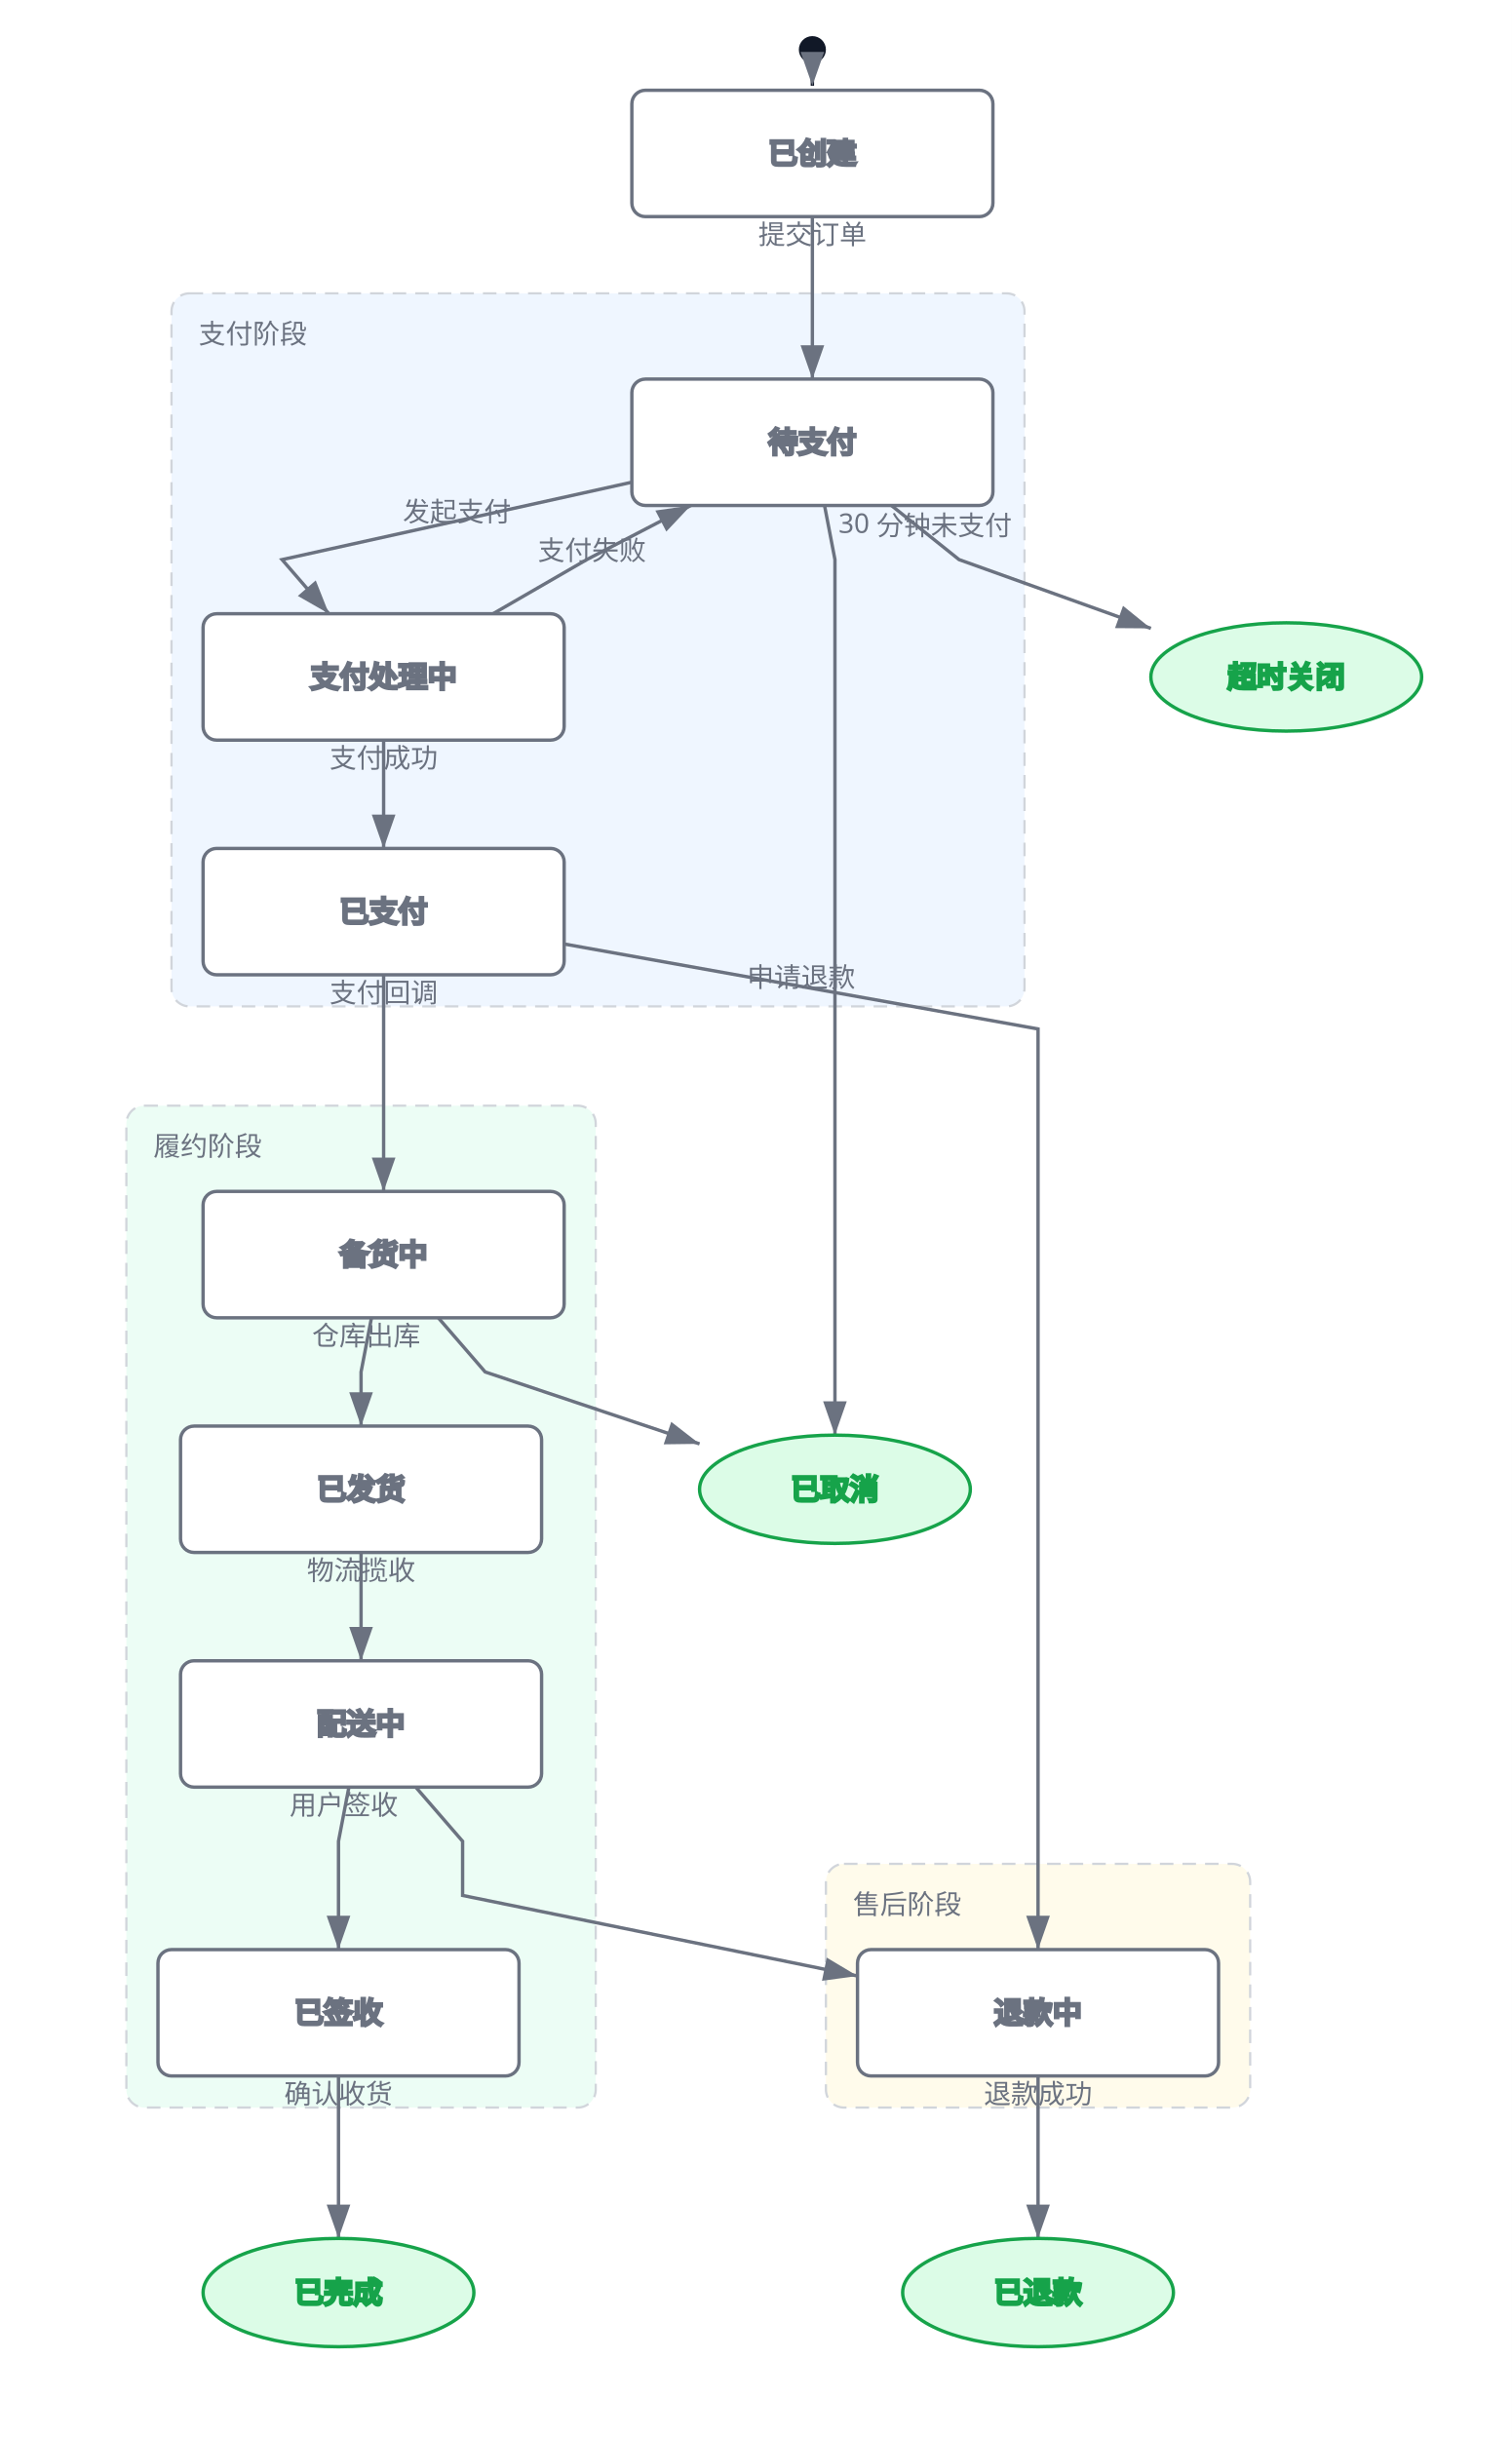
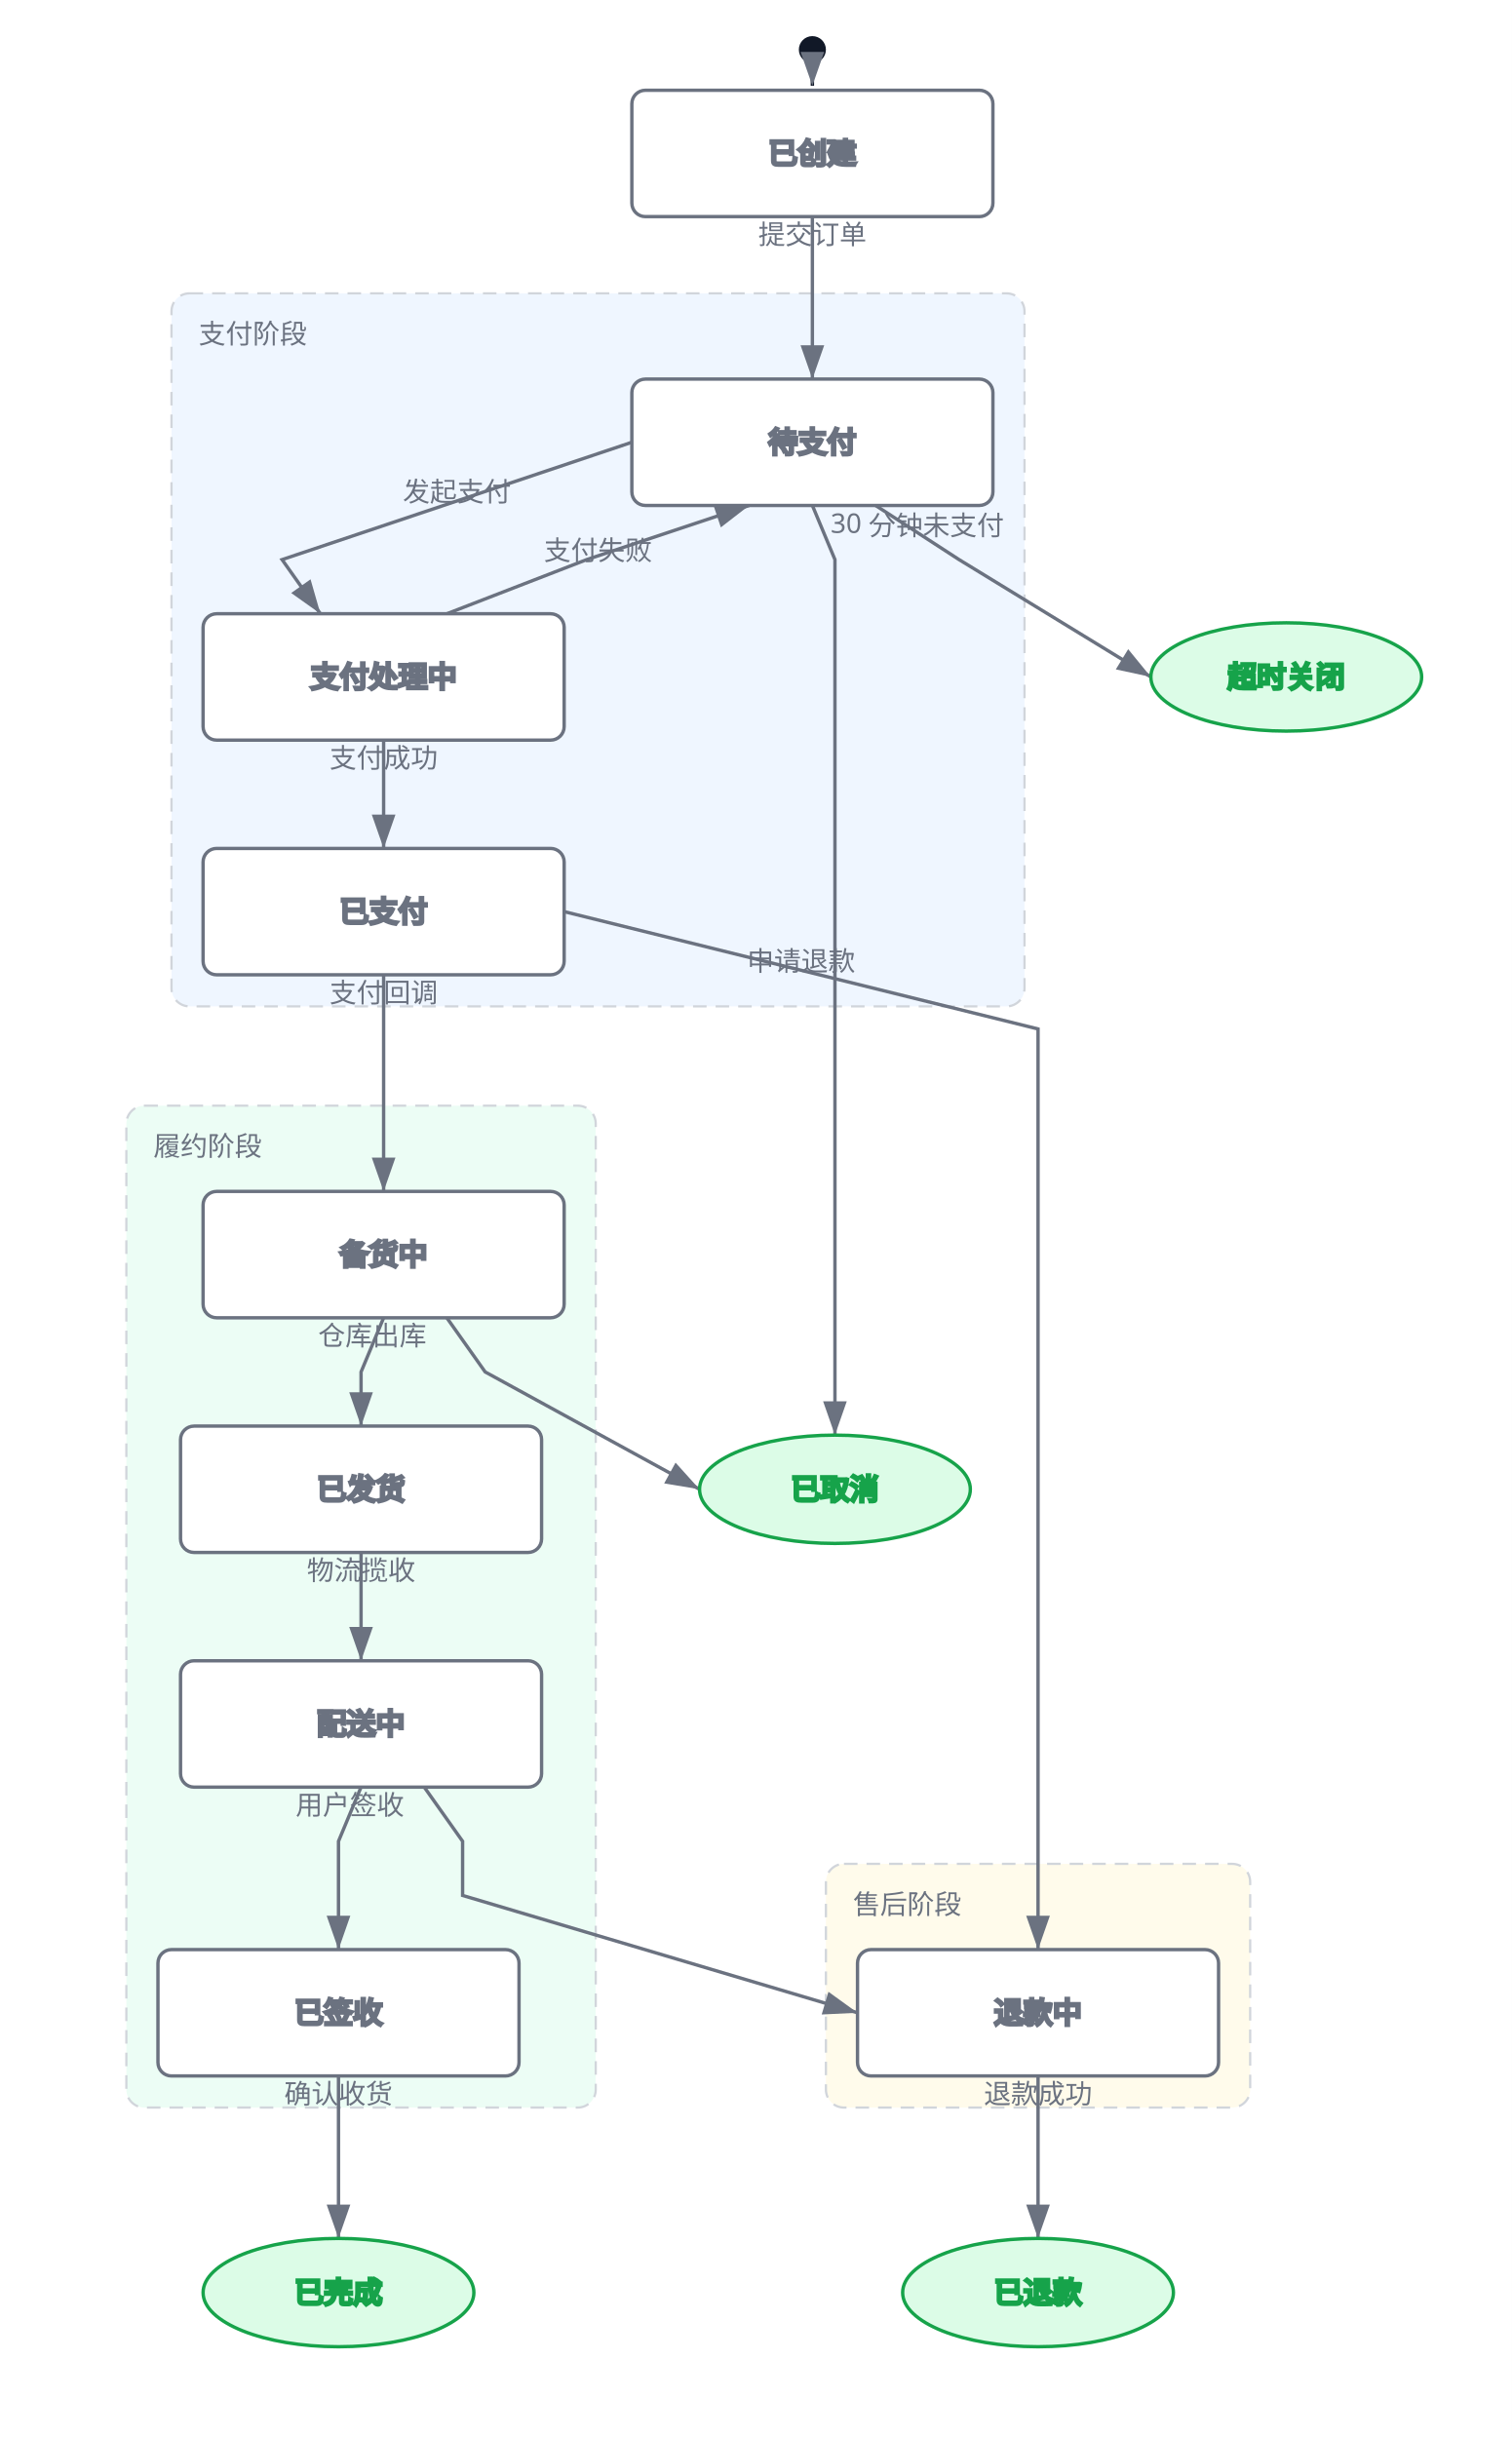
<svg xmlns="http://www.w3.org/2000/svg" width="670" height="1080" viewBox="0 0 670 1080">
  <defs>
    <marker id="arrowhead" markerWidth="10" markerHeight="7" refX="10" refY="3.5" orient="auto">
      <polygon points="0 0, 10 3.5, 0 7" fill="#6b7280" />
    </marker>
    <marker id="arrowhead-purple" markerWidth="10" markerHeight="7" refX="10" refY="3.5" orient="auto">
      <polygon points="0 0, 10 3.5, 0 7" fill="#7c3aed" />
    </marker>
  </defs>
  <rect x="0" y="0" width="670" height="1080" fill="#ffffff" />
  <g class="lgdl-group">
    <rect x="76" y="130" width="378" height="316" rx="8" fill="#eff6ff" stroke="#d1d5db" stroke-dasharray="6 4" />
    <text x="88" y="148" font-family="'Segoe UI', 'PingFang SC', 'Microsoft YaHei', sans-serif" font-size="12" fill="#6b7280" text-anchor="start" dominant-baseline="middle">支付阶段</text>
  </g>
  <g class="lgdl-group">
    <rect x="56" y="490" width="208" height="444" rx="8" fill="#ecfdf5" stroke="#d1d5db" stroke-dasharray="6 4" />
    <text x="68" y="508" font-family="'Segoe UI', 'PingFang SC', 'Microsoft YaHei', sans-serif" font-size="12" fill="#6b7280" text-anchor="start" dominant-baseline="middle">履约阶段</text>
  </g>
  <g class="lgdl-group">
    <rect x="366" y="826" width="188" height="108" rx="8" fill="#fffbeb" stroke="#d1d5db" stroke-dasharray="6 4" />
    <text x="378" y="844" font-family="'Segoe UI', 'PingFang SC', 'Microsoft YaHei', sans-serif" font-size="12" fill="#6b7280" text-anchor="start" dominant-baseline="middle">售后阶段</text>
  </g>
  <g class="lgdl-edge">
    <path d="M 360,96 L 360,120 L 360,144 L 360,168" fill="none" stroke="#6b7280" stroke-width="1.5" marker-end="url(#arrowhead)" />
    <text x="360" y="104" font-family="'Segoe UI', 'PingFang SC', 'Microsoft YaHei', sans-serif" font-size="12" fill="#6b7280" text-anchor="middle" dominant-baseline="middle">提交订单</text>
  </g>
  <g class="lgdl-edge">
-     <path d="M 280,213.702 L 125,248 L 145.769,272" fill="none" stroke="#6b7280" stroke-width="1.5" marker-end="url(#arrowhead)" />
-     <text x="202.5" y="226.851" font-family="'Segoe UI', 'PingFang SC', 'Microsoft YaHei', sans-serif" font-size="12" fill="#6b7280" text-anchor="middle" dominant-baseline="middle">发起支付</text>
+     <path d="M 280,196 L 125,248 L 142,272" fill="none" stroke="#6b7280" stroke-width="1.5" marker-end="url(#arrowhead)" />
+     <text x="202.5" y="218" font-family="'Segoe UI', 'PingFang SC', 'Microsoft YaHei', sans-serif" font-size="12" fill="#6b7280" text-anchor="middle" dominant-baseline="middle">发起支付</text>
  </g>
  <g class="lgdl-edge">
    <path d="M 170,328 L 170,352 L 170,376" fill="none" stroke="#6b7280" stroke-width="1.5" marker-end="url(#arrowhead)" />
    <text x="170" y="336" font-family="'Segoe UI', 'PingFang SC', 'Microsoft YaHei', sans-serif" font-size="12" fill="#6b7280" text-anchor="middle" dominant-baseline="middle">支付成功</text>
  </g>
  <g class="lgdl-edge">
-     <path d="M 218.462,272 L 260,248 L 306.154,224" fill="none" stroke="#6b7280" stroke-width="1.5" marker-end="url(#arrowhead)" />
-     <text x="262.308" y="244" font-family="'Segoe UI', 'PingFang SC', 'Microsoft YaHei', sans-serif" font-size="12" fill="#6b7280" text-anchor="middle" dominant-baseline="middle">支付失败</text>
+     <path d="M 198,272 L 260,248 L 332,224" fill="none" stroke="#6b7280" stroke-width="1.5" marker-end="url(#arrowhead)" />
+     <text x="265" y="244" font-family="'Segoe UI', 'PingFang SC', 'Microsoft YaHei', sans-serif" font-size="12" fill="#6b7280" text-anchor="middle" dominant-baseline="middle">支付失败</text>
  </g>
  <g class="lgdl-edge">
-     <path d="M 395,224 L 425,248 L 510,278.483" fill="none" stroke="#6b7280" stroke-width="1.5" marker-end="url(#arrowhead)" />
-     <text x="410" y="232" font-family="'Segoe UI', 'PingFang SC', 'Microsoft YaHei', sans-serif" font-size="12" fill="#6b7280" text-anchor="middle" dominant-baseline="middle">30 分钟未支付</text>
+     <path d="M 388,224 L 425,248 L 510,300" fill="none" stroke="#6b7280" stroke-width="1.5" marker-end="url(#arrowhead)" />
+     <text x="406.5" y="232" font-family="'Segoe UI', 'PingFang SC', 'Microsoft YaHei', sans-serif" font-size="12" fill="#6b7280" text-anchor="middle" dominant-baseline="middle">30 分钟未支付</text>
  </g>
  <g class="lgdl-edge">
-     <path d="M 365.385,224 L 370,248 L 370,300 L 370,352 L 370,404 L 370,456 L 370,480 L 370,504 L 370,556 L 370,608 L 370,636" fill="none" stroke="#6b7280" stroke-width="1.5" marker-end="url(#arrowhead)" />
-     <text x="367.692" y="218" font-family="'Segoe UI', 'PingFang SC', 'Microsoft YaHei', sans-serif" font-size="12" fill="#6b7280" text-anchor="middle" dominant-baseline="middle">用户取消</text>
+     <path d="M 360,224 L 370,248 L 370,300 L 370,352 L 370,404 L 370,456 L 370,480 L 370,504 L 370,556 L 370,608 L 370,636" fill="none" stroke="#6b7280" stroke-width="1.5" marker-end="url(#arrowhead)" />
+     <text x="365" y="218" font-family="'Segoe UI', 'PingFang SC', 'Microsoft YaHei', sans-serif" font-size="12" fill="#6b7280" text-anchor="middle" dominant-baseline="middle">用户取消</text>
  </g>
  <g class="lgdl-edge">
    <path d="M 170,432 L 170,456 L 170,480 L 170,504 L 170,528" fill="none" stroke="#6b7280" stroke-width="1.5" marker-end="url(#arrowhead)" />
    <text x="170" y="440" font-family="'Segoe UI', 'PingFang SC', 'Microsoft YaHei', sans-serif" font-size="12" fill="#6b7280" text-anchor="middle" dominant-baseline="middle">支付回调</text>
  </g>
  <g class="lgdl-edge">
-     <path d="M 164.615,584 L 160,608 L 160,632" fill="none" stroke="#6b7280" stroke-width="1.5" marker-end="url(#arrowhead)" />
-     <text x="162.308" y="592" font-family="'Segoe UI', 'PingFang SC', 'Microsoft YaHei', sans-serif" font-size="12" fill="#6b7280" text-anchor="middle" dominant-baseline="middle">仓库出库</text>
+     <path d="M 170,584 L 160,608 L 160,632" fill="none" stroke="#6b7280" stroke-width="1.5" marker-end="url(#arrowhead)" />
+     <text x="165" y="592" font-family="'Segoe UI', 'PingFang SC', 'Microsoft YaHei', sans-serif" font-size="12" fill="#6b7280" text-anchor="middle" dominant-baseline="middle">仓库出库</text>
  </g>
  <g class="lgdl-edge">
-     <path d="M 194.231,584 L 215,608 L 310,639.871" fill="none" stroke="#6b7280" stroke-width="1.5" marker-end="url(#arrowhead)" />
-     <text x="204.615" y="578" font-family="'Segoe UI', 'PingFang SC', 'Microsoft YaHei', sans-serif" font-size="12" fill="#6b7280" text-anchor="middle" dominant-baseline="middle">缺货取消</text>
+     <path d="M 198,584 L 215,608 L 310,660" fill="none" stroke="#6b7280" stroke-width="1.5" marker-end="url(#arrowhead)" />
+     <text x="206.5" y="578" font-family="'Segoe UI', 'PingFang SC', 'Microsoft YaHei', sans-serif" font-size="12" fill="#6b7280" text-anchor="middle" dominant-baseline="middle">缺货取消</text>
  </g>
  <g class="lgdl-edge">
    <path d="M 160,688 L 160,712 L 160,736" fill="none" stroke="#6b7280" stroke-width="1.5" marker-end="url(#arrowhead)" />
    <text x="160" y="696" font-family="'Segoe UI', 'PingFang SC', 'Microsoft YaHei', sans-serif" font-size="12" fill="#6b7280" text-anchor="middle" dominant-baseline="middle">物流揽收</text>
  </g>
  <g class="lgdl-edge">
-     <path d="M 154.615,792 L 150,816 L 150,840 L 150,864" fill="none" stroke="#6b7280" stroke-width="1.5" marker-end="url(#arrowhead)" />
-     <text x="152.308" y="800" font-family="'Segoe UI', 'PingFang SC', 'Microsoft YaHei', sans-serif" font-size="12" fill="#6b7280" text-anchor="middle" dominant-baseline="middle">用户签收</text>
+     <path d="M 160,792 L 150,816 L 150,840 L 150,864" fill="none" stroke="#6b7280" stroke-width="1.5" marker-end="url(#arrowhead)" />
+     <text x="155" y="800" font-family="'Segoe UI', 'PingFang SC', 'Microsoft YaHei', sans-serif" font-size="12" fill="#6b7280" text-anchor="middle" dominant-baseline="middle">用户签收</text>
  </g>
  <g class="lgdl-edge">
    <path d="M 150,920 L 150,944 L 150,968 L 150,992" fill="none" stroke="#6b7280" stroke-width="1.5" marker-end="url(#arrowhead)" />
    <text x="150" y="928" font-family="'Segoe UI', 'PingFang SC', 'Microsoft YaHei', sans-serif" font-size="12" fill="#6b7280" text-anchor="middle" dominant-baseline="middle">确认收货</text>
  </g>
  <g class="lgdl-edge">
-     <path d="M 250,418.345 L 460,456 L 460,480 L 460,504 L 460,556 L 460,608 L 460,660 L 460,712 L 460,764 L 460,816 L 460,840 L 460,864" fill="none" stroke="#6b7280" stroke-width="1.5" marker-end="url(#arrowhead)" />
-     <text x="355" y="433.172" font-family="'Segoe UI', 'PingFang SC', 'Microsoft YaHei', sans-serif" font-size="12" fill="#6b7280" text-anchor="middle" dominant-baseline="middle">申请退款</text>
+     <path d="M 250,404 L 460,456 L 460,480 L 460,504 L 460,556 L 460,608 L 460,660 L 460,712 L 460,764 L 460,816 L 460,840 L 460,864" fill="none" stroke="#6b7280" stroke-width="1.5" marker-end="url(#arrowhead)" />
+     <text x="355" y="426" font-family="'Segoe UI', 'PingFang SC', 'Microsoft YaHei', sans-serif" font-size="12" fill="#6b7280" text-anchor="middle" dominant-baseline="middle">申请退款</text>
  </g>
  <g class="lgdl-edge">
-     <path d="M 184.231,792 L 205,816 L 205,840 L 380,875.686" fill="none" stroke="#6b7280" stroke-width="1.5" marker-end="url(#arrowhead)" />
-     <text x="194.615" y="786" font-family="'Segoe UI', 'PingFang SC', 'Microsoft YaHei', sans-serif" font-size="12" fill="#6b7280" text-anchor="middle" dominant-baseline="middle">拒收退款</text>
+     <path d="M 188,792 L 205,816 L 205,840 L 380,892" fill="none" stroke="#6b7280" stroke-width="1.5" marker-end="url(#arrowhead)" />
+     <text x="196.5" y="786" font-family="'Segoe UI', 'PingFang SC', 'Microsoft YaHei', sans-serif" font-size="12" fill="#6b7280" text-anchor="middle" dominant-baseline="middle">拒收退款</text>
  </g>
  <g class="lgdl-edge">
    <path d="M 460,920 L 460,944 L 460,968 L 460,992" fill="none" stroke="#6b7280" stroke-width="1.5" marker-end="url(#arrowhead)" />
    <text x="460" y="928" font-family="'Segoe UI', 'PingFang SC', 'Microsoft YaHei', sans-serif" font-size="12" fill="#6b7280" text-anchor="middle" dominant-baseline="middle">退款成功</text>
  </g>
  <g class="lgdl-initial">
    <circle cx="360" cy="22" r="6" fill="#111827" />
    <line x1="360" y1="28" x2="360" y2="38" stroke="#111827" stroke-width="1.5" marker-end="url(#arrowhead)" />
  </g>
  <g class="lgdl-node" fill="#ffffff" stroke="#6b7280" stroke-width="1.5">
    <rect x="280" y="40" width="160" height="56" rx="6" ry="6" />
    <text x="360" y="68" font-family="'Segoe UI', 'PingFang SC', 'Microsoft YaHei', sans-serif" font-size="13" fill="#1f2937" text-anchor="middle" dominant-baseline="middle">已创建</text>
  </g>
  <g class="lgdl-node" fill="#ffffff" stroke="#6b7280" stroke-width="1.5">
    <rect x="280" y="168" width="160" height="56" rx="6" ry="6" />
    <text x="360" y="196" font-family="'Segoe UI', 'PingFang SC', 'Microsoft YaHei', sans-serif" font-size="13" fill="#1f2937" text-anchor="middle" dominant-baseline="middle">待支付</text>
  </g>
  <g class="lgdl-node" fill="#ffffff" stroke="#6b7280" stroke-width="1.5">
    <rect x="90" y="272" width="160" height="56" rx="6" ry="6" />
    <text x="170" y="300" font-family="'Segoe UI', 'PingFang SC', 'Microsoft YaHei', sans-serif" font-size="13" fill="#1f2937" text-anchor="middle" dominant-baseline="middle">支付处理中</text>
  </g>
  <g class="lgdl-node" fill="#ffffff" stroke="#6b7280" stroke-width="1.5">
    <rect x="90" y="376" width="160" height="56" rx="6" ry="6" />
    <text x="170" y="404" font-family="'Segoe UI', 'PingFang SC', 'Microsoft YaHei', sans-serif" font-size="13" fill="#1f2937" text-anchor="middle" dominant-baseline="middle">已支付</text>
  </g>
  <g class="lgdl-node" fill="#ffffff" stroke="#6b7280" stroke-width="1.5">
    <rect x="90" y="528" width="160" height="56" rx="6" ry="6" />
    <text x="170" y="556" font-family="'Segoe UI', 'PingFang SC', 'Microsoft YaHei', sans-serif" font-size="13" fill="#1f2937" text-anchor="middle" dominant-baseline="middle">备货中</text>
  </g>
  <g class="lgdl-node" fill="#ffffff" stroke="#6b7280" stroke-width="1.5">
    <rect x="80" y="632" width="160" height="56" rx="6" ry="6" />
    <text x="160" y="660" font-family="'Segoe UI', 'PingFang SC', 'Microsoft YaHei', sans-serif" font-size="13" fill="#1f2937" text-anchor="middle" dominant-baseline="middle">已发货</text>
  </g>
  <g class="lgdl-node" fill="#ffffff" stroke="#6b7280" stroke-width="1.5">
    <rect x="80" y="736" width="160" height="56" rx="6" ry="6" />
    <text x="160" y="764" font-family="'Segoe UI', 'PingFang SC', 'Microsoft YaHei', sans-serif" font-size="13" fill="#1f2937" text-anchor="middle" dominant-baseline="middle">配送中</text>
  </g>
  <g class="lgdl-node" fill="#ffffff" stroke="#6b7280" stroke-width="1.5">
    <rect x="70" y="864" width="160" height="56" rx="6" ry="6" />
    <text x="150" y="892" font-family="'Segoe UI', 'PingFang SC', 'Microsoft YaHei', sans-serif" font-size="13" fill="#1f2937" text-anchor="middle" dominant-baseline="middle">已签收</text>
  </g>
  <g class="lgdl-node" fill="#dcfce7" stroke="#16a34a" stroke-width="1.5">
    <rect x="90" y="992" width="120" height="48" rx="60" ry="60" />
    <text x="150" y="1016" font-family="'Segoe UI', 'PingFang SC', 'Microsoft YaHei', sans-serif" font-size="13" fill="#1f2937" text-anchor="middle" dominant-baseline="middle">已完成</text>
  </g>
  <g class="lgdl-node" fill="#dcfce7" stroke="#16a34a" stroke-width="1.5">
    <rect x="510" y="276" width="120" height="48" rx="60" ry="60" />
    <text x="570" y="300" font-family="'Segoe UI', 'PingFang SC', 'Microsoft YaHei', sans-serif" font-size="13" fill="#1f2937" text-anchor="middle" dominant-baseline="middle">超时关闭</text>
  </g>
  <g class="lgdl-node" fill="#dcfce7" stroke="#16a34a" stroke-width="1.5">
    <rect x="310" y="636" width="120" height="48" rx="60" ry="60" />
    <text x="370" y="660" font-family="'Segoe UI', 'PingFang SC', 'Microsoft YaHei', sans-serif" font-size="13" fill="#1f2937" text-anchor="middle" dominant-baseline="middle">已取消</text>
  </g>
  <g class="lgdl-node" fill="#ffffff" stroke="#6b7280" stroke-width="1.5">
    <rect x="380" y="864" width="160" height="56" rx="6" ry="6" />
    <text x="460" y="892" font-family="'Segoe UI', 'PingFang SC', 'Microsoft YaHei', sans-serif" font-size="13" fill="#1f2937" text-anchor="middle" dominant-baseline="middle">退款中</text>
  </g>
  <g class="lgdl-node" fill="#dcfce7" stroke="#16a34a" stroke-width="1.5">
    <rect x="400" y="992" width="120" height="48" rx="60" ry="60" />
    <text x="460" y="1016" font-family="'Segoe UI', 'PingFang SC', 'Microsoft YaHei', sans-serif" font-size="13" fill="#1f2937" text-anchor="middle" dominant-baseline="middle">已退款</text>
  </g>
</svg>
